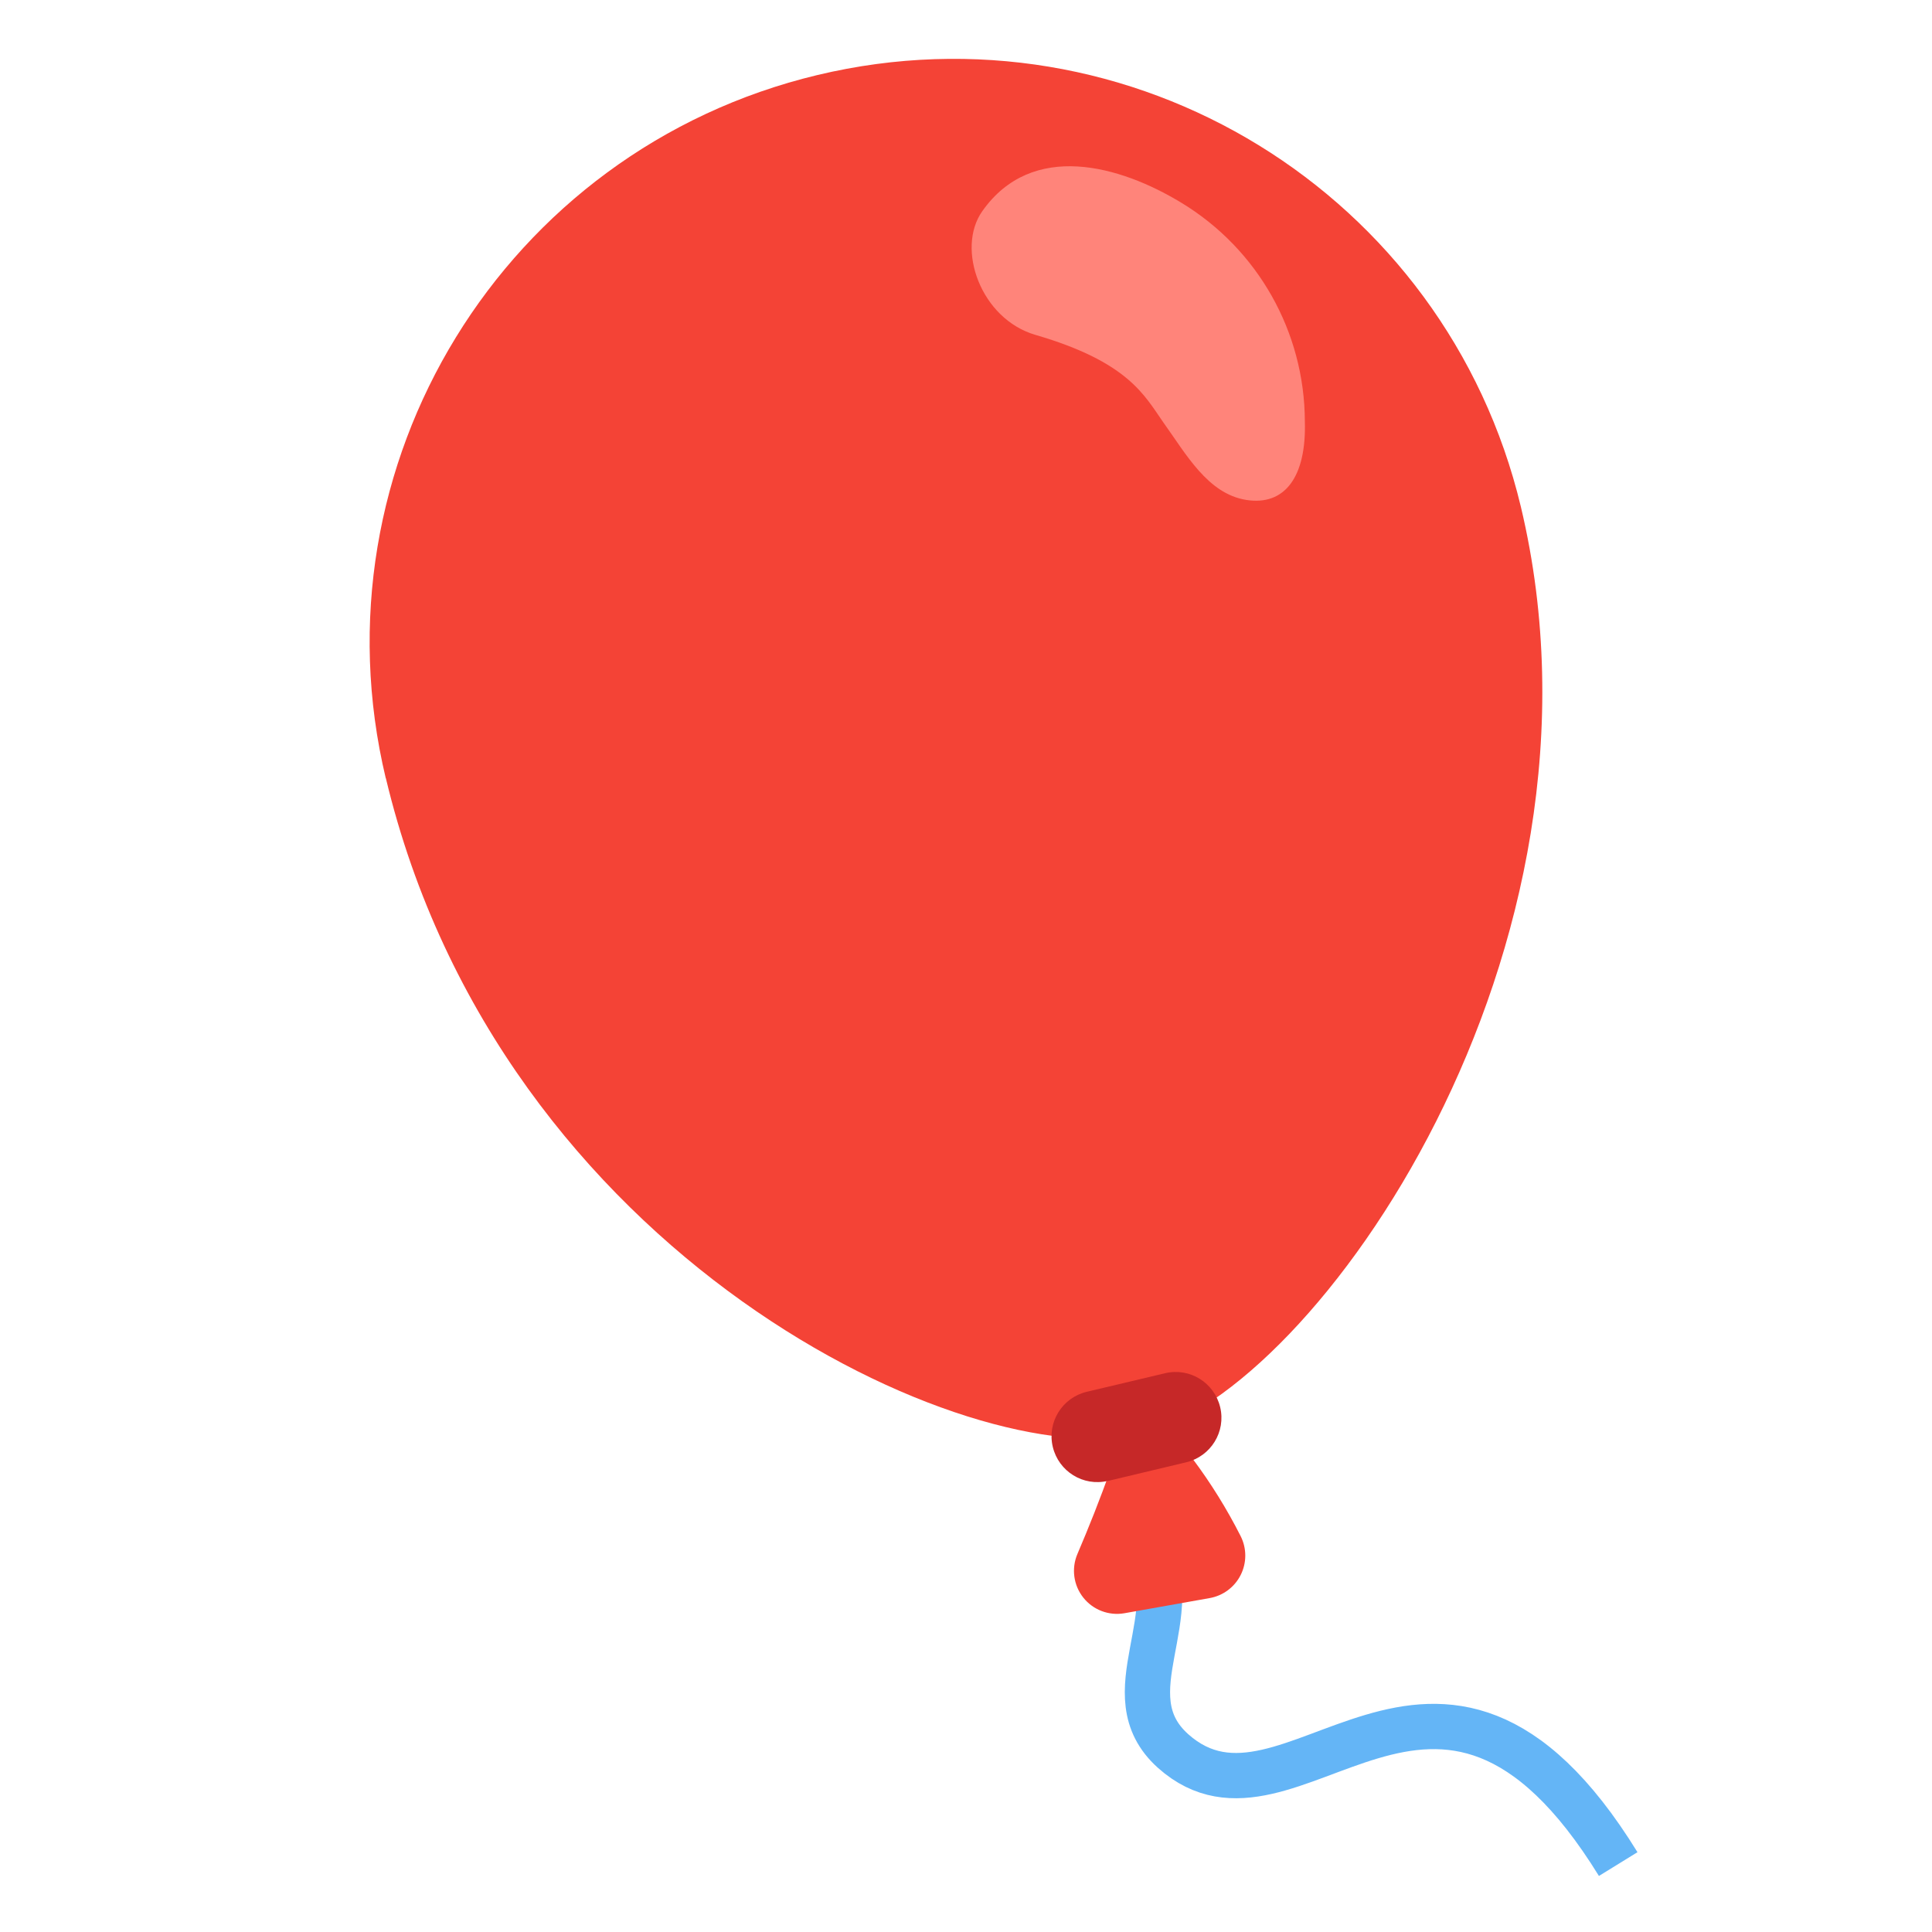
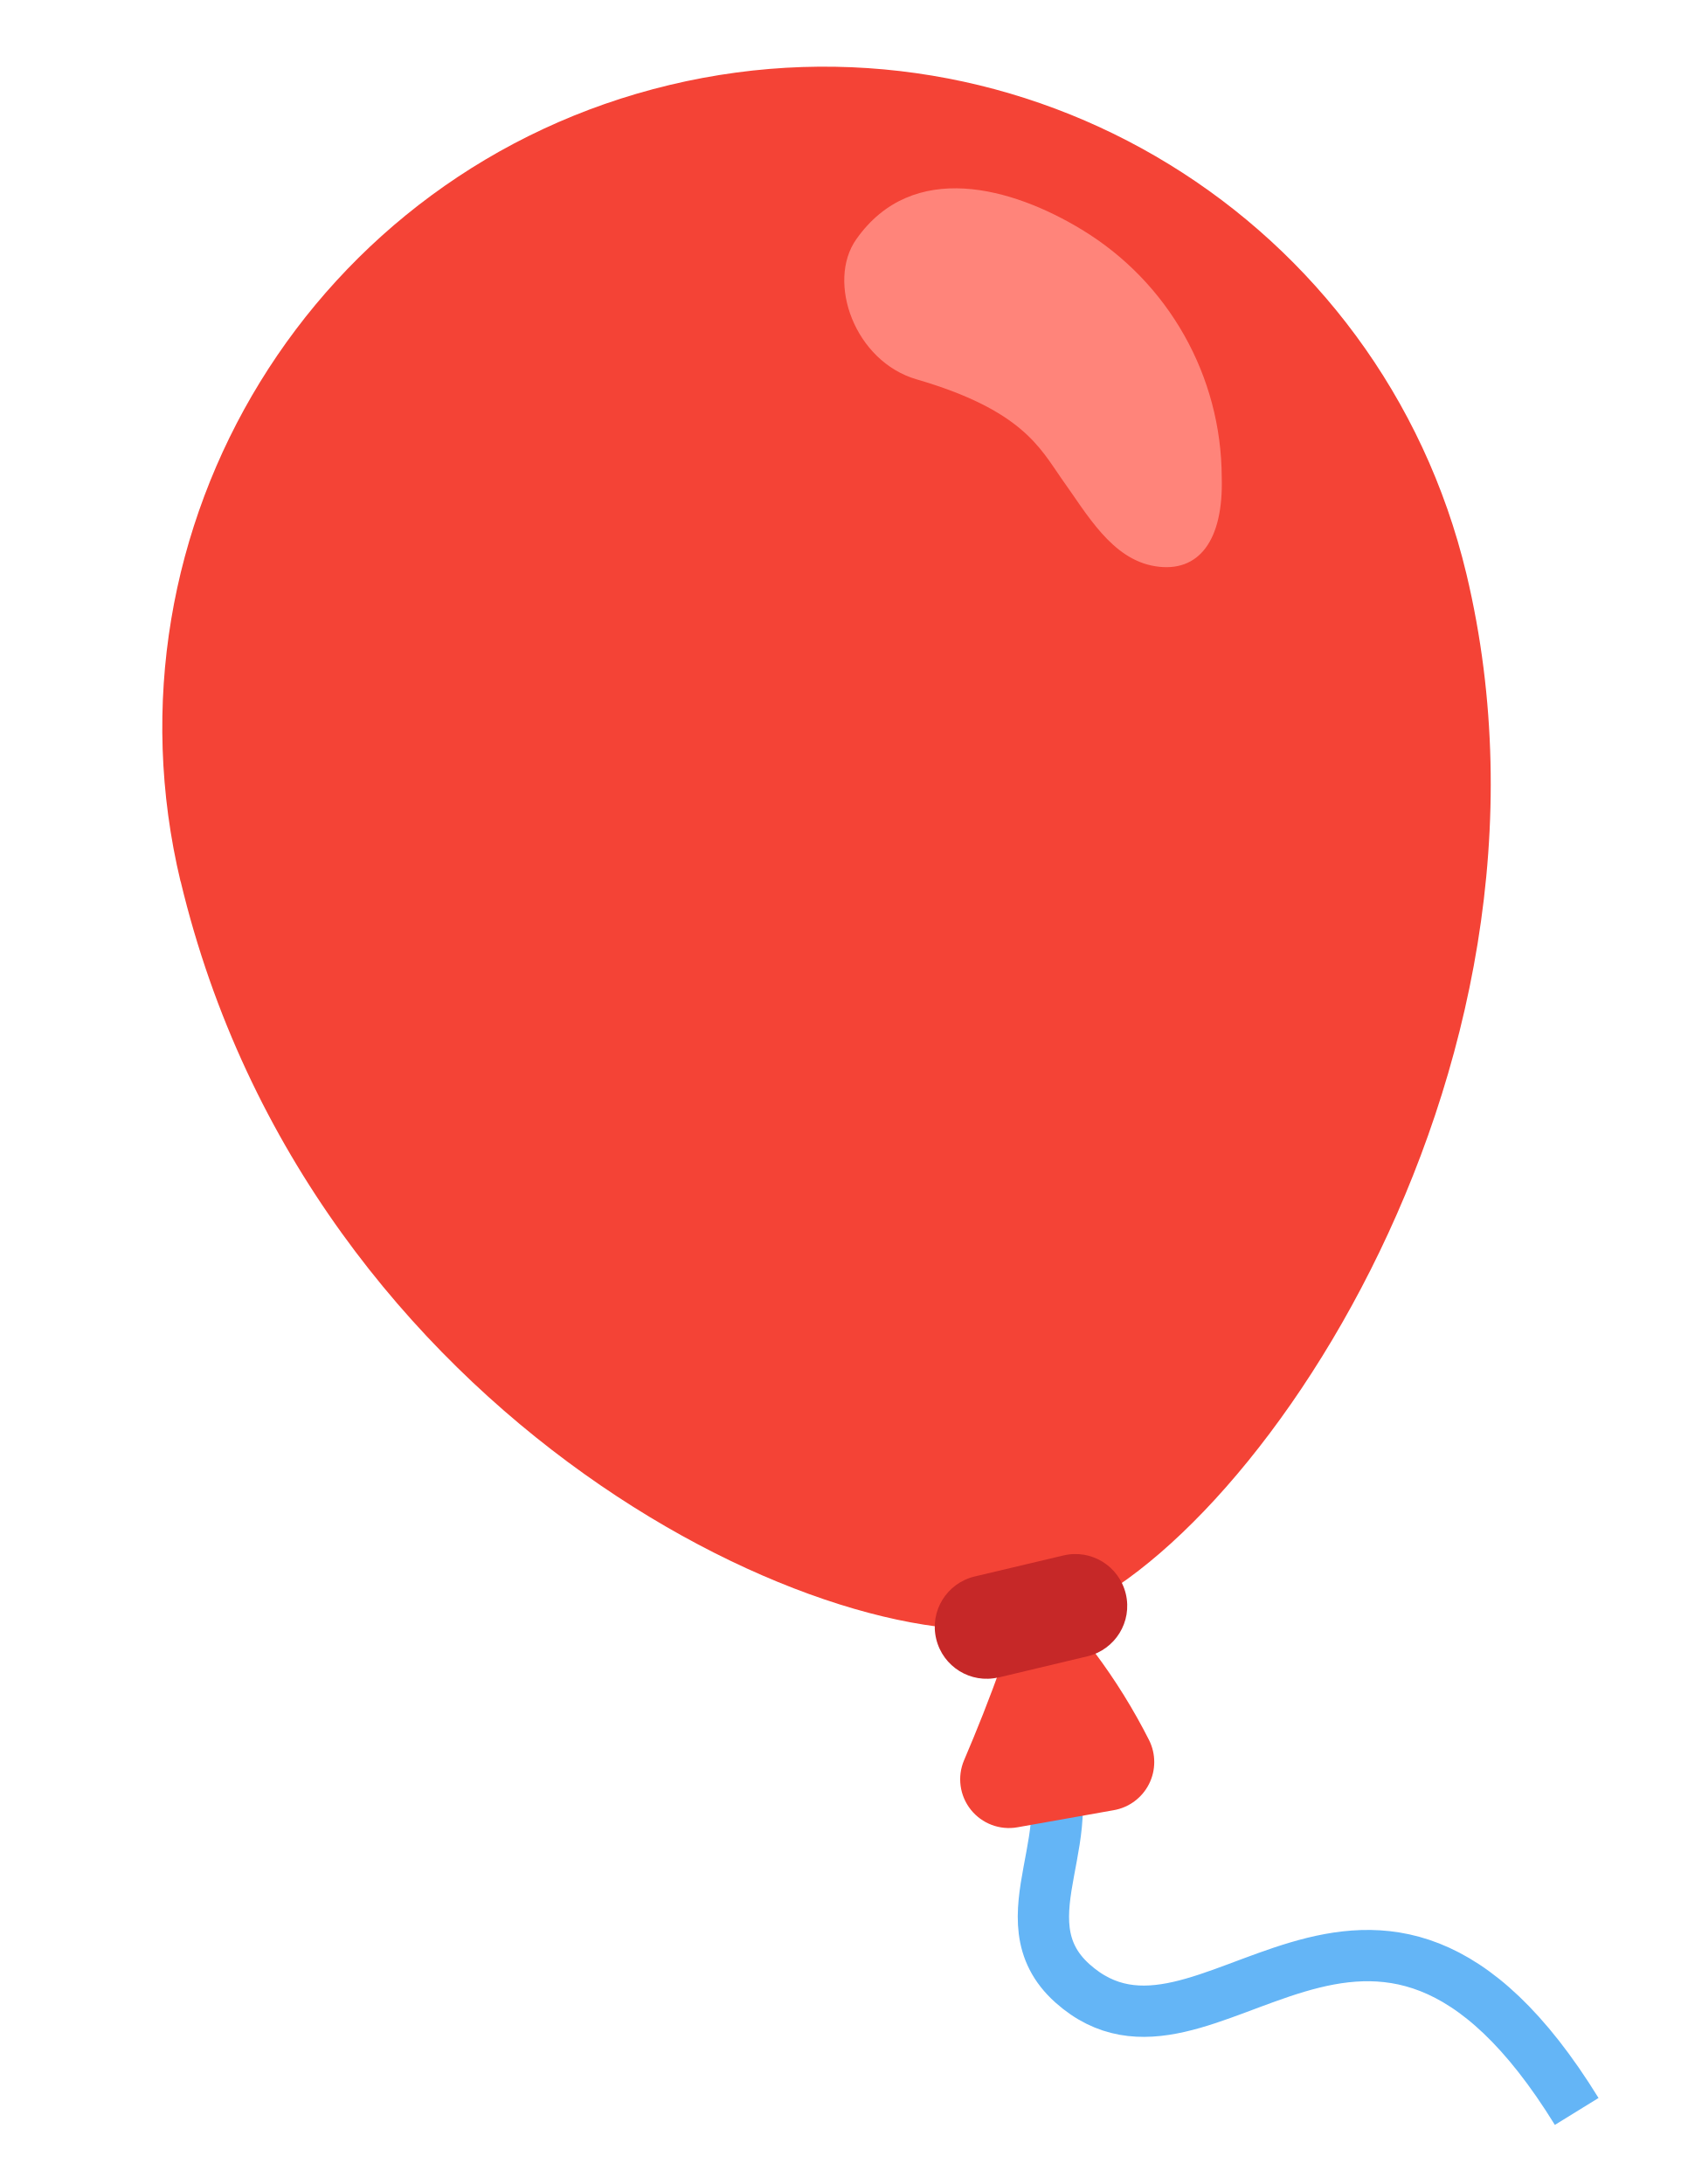
- <svg xmlns="http://www.w3.org/2000/svg" width="800px" height="800px" viewBox="0 0 128 128" aria-hidden="true" role="img" class="iconify iconify--noto" preserveAspectRatio="xMidYMid meet">
-   <path d="M75.87 102.1c3 4.9-2.38 10.12 1.85 13.91c7.84 7 17.44-12.05 29.49 7.49" fill="none" stroke="#64b5f6" stroke-width="3" stroke-miterlimit="10" />
-   <path d="M74.5 106.88l5.63-1a2.86 2.86 0 0 0 2.07-4.1a34.64 34.64 0 0 0-7.2-9.62c-.44 2.89-2.16 7.38-3.62 10.8a2.85 2.85 0 0 0 3.12 3.92z" fill="#f44336" />
-   <path d="M25.56 51.54C33.14 83.3 64.22 97.75 75.68 95s32.1-32 25.08-61.43C95.79 12.8 74.93 0 54.16 4.97s-33.57 25.83-28.6 46.6v-.03z" fill="#f44336" />
-   <path d="M73.43 98.11l5.16-1.23c1.63-.39 2.64-2.02 2.25-3.65s-2.02-2.64-3.65-2.25L72 92.21c-1.63.39-2.64 2.02-2.25 3.65s2.02 2.64 3.65 2.25h.03z" fill="#c62828" />
-   <path d="M78.28 13.44c-4.07-2.48-9.9-4.13-13.2.55c-1.76 2.49-.1 7.15 3.53 8.2c6.14 1.79 7.21 4 8.46 5.79c1.51 2.1 2.94 4.73 5.49 5.14s4-1.51 3.89-5.21c-.02-5.92-3.11-11.4-8.17-14.47z" fill="#ff847a" />
+ <svg xmlns="http://www.w3.org/2000/svg" preserveAspectRatio="xMidYMid meet" class="iconify iconify--noto" role="img" aria-hidden="true" viewBox="14.998 0 98.304 127.744" style="max-height: 500px" width="98.304" height="127.744">
+   <path stroke-miterlimit="10" stroke-width="3" stroke="#64b5f6" fill="none" d="M75.87 102.1c3 4.9-2.38 10.12 1.85 13.91c7.84 7 17.44-12.05 29.49 7.49" />
+   <path fill="#f44336" d="M74.5 106.88l5.63-1a2.86 2.86 0 0 0 2.07-4.1a34.64 34.64 0 0 0-7.2-9.62c-.44 2.89-2.16 7.38-3.62 10.8a2.85 2.85 0 0 0 3.12 3.92z" />
+   <path fill="#f44336" d="M25.56 51.54C33.14 83.3 64.22 97.75 75.68 95s32.1-32 25.08-61.43C95.79 12.8 74.93 0 54.16 4.97s-33.57 25.83-28.6 46.6v-.03z" />
+   <path fill="#c62828" d="M73.43 98.11l5.16-1.23c1.63-.39 2.64-2.02 2.25-3.65s-2.02-2.64-3.65-2.25L72 92.21c-1.63.39-2.64 2.02-2.25 3.65s2.02 2.64 3.65 2.25h.03z" />
+   <path fill="#ff847a" d="M78.28 13.44c-4.07-2.48-9.9-4.13-13.2.55c-1.76 2.49-.1 7.15 3.53 8.2c6.14 1.79 7.21 4 8.46 5.79c1.51 2.1 2.94 4.73 5.49 5.14s4-1.51 3.89-5.21c-.02-5.92-3.11-11.4-8.17-14.47z" />
</svg>
